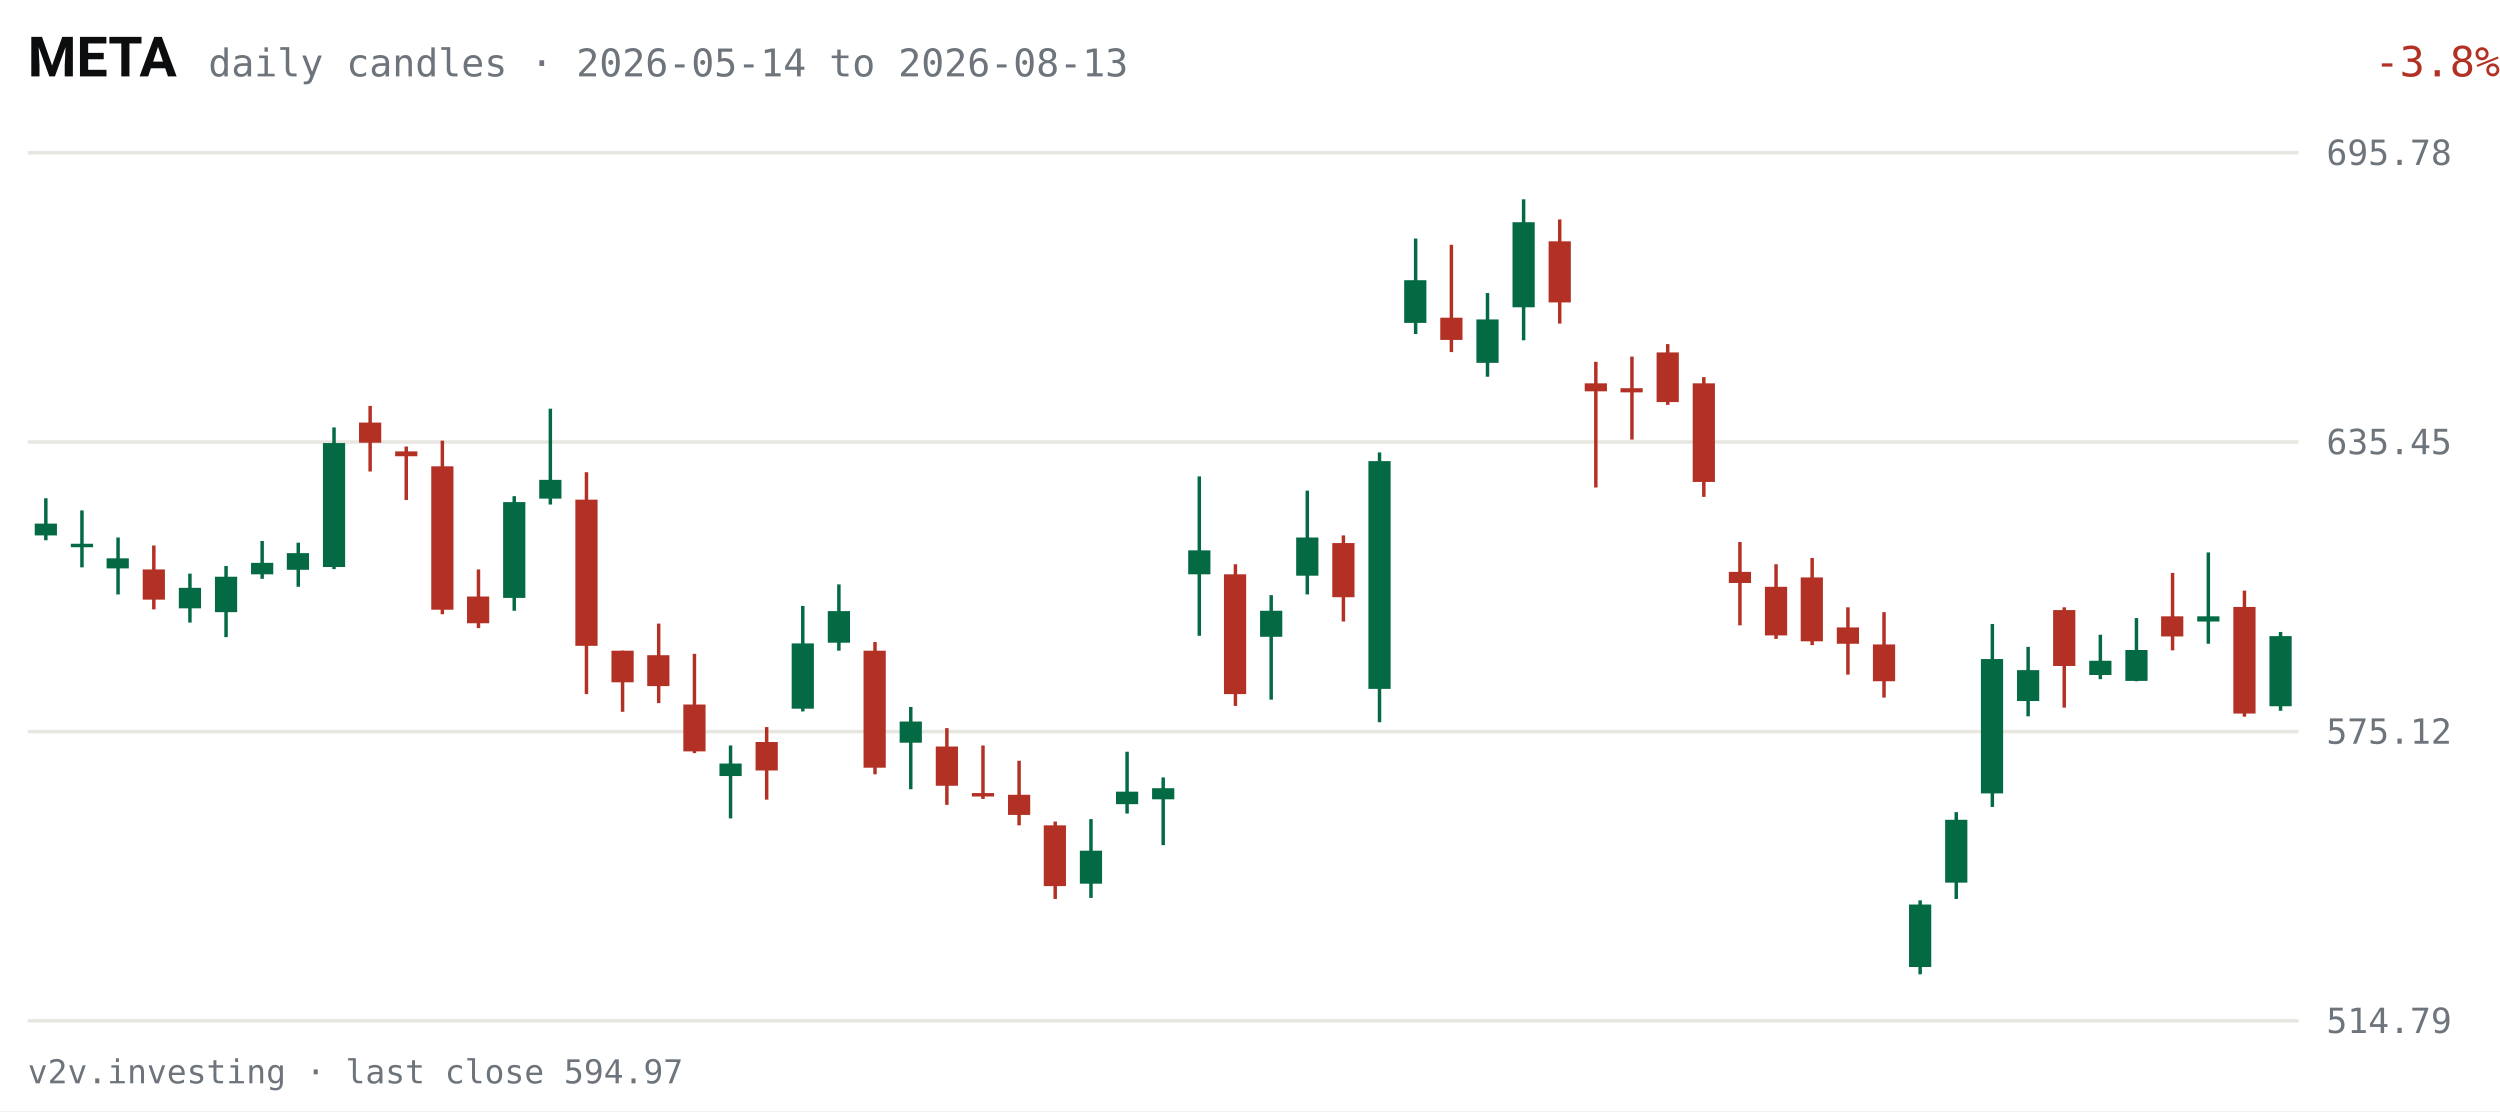
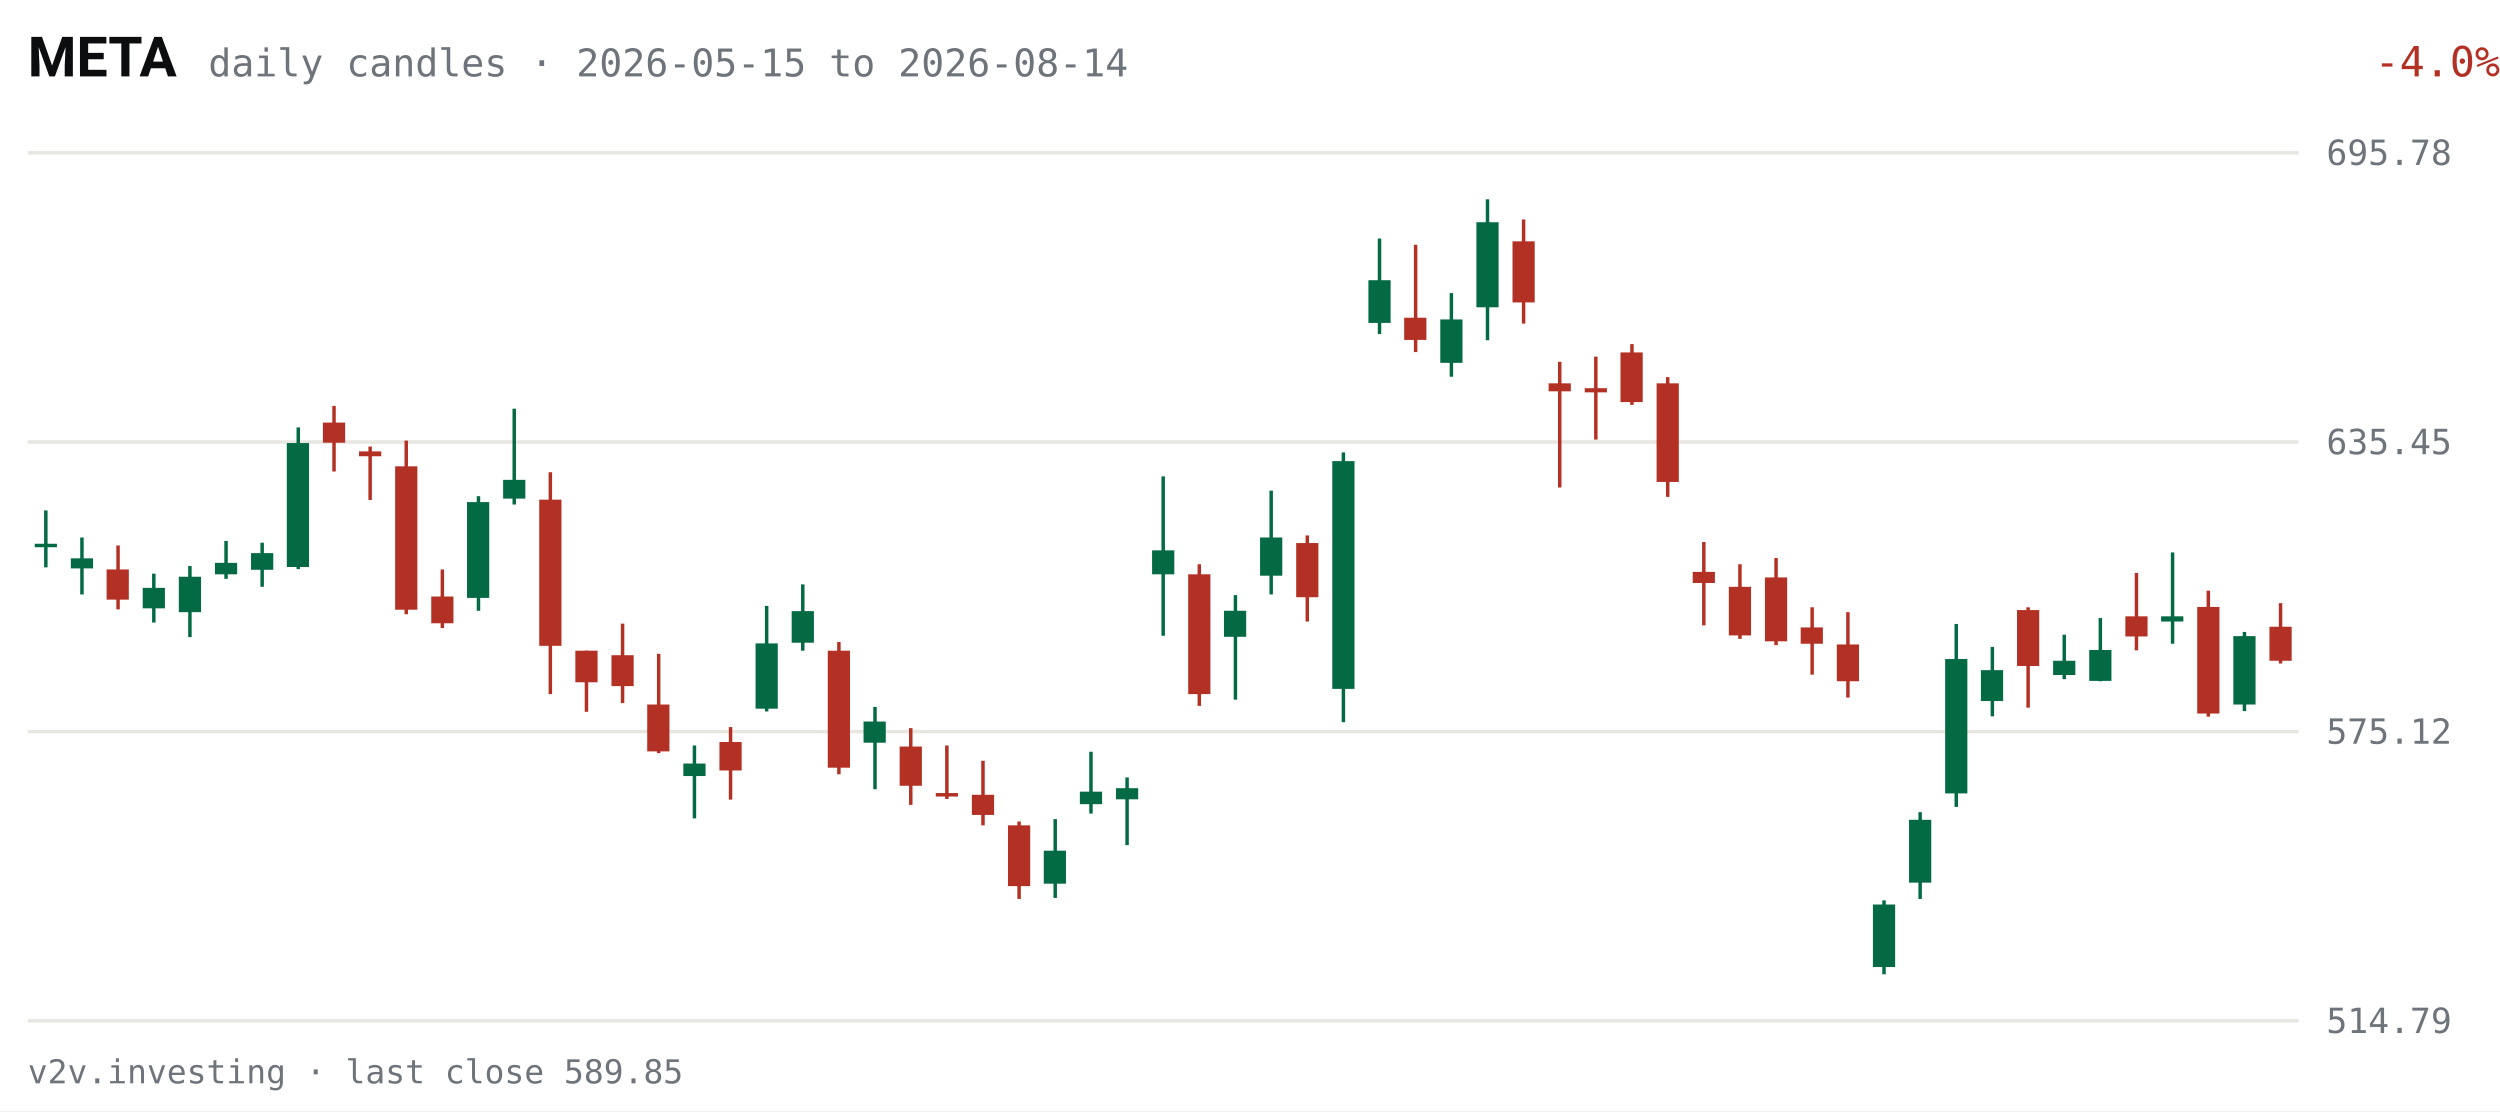
<svg xmlns="http://www.w3.org/2000/svg" viewBox="0 0 720 320" width="720" height="320" role="img" aria-label="META daily candles, last 63 sessions">
  <rect width="720" height="320" fill="#FFFFFF" />
  <text x="8" y="22" fill="#0C0D0E" font-size="16" font-weight="600" font-family="system-ui,-apple-system,Segoe UI,Roboto,sans-serif">META</text>
-   <text x="60" y="22" fill="#6E747B" font-size="11" font-family="ui-monospace,SFMono-Regular,Menlo,Consolas,monospace">daily candles · 2026-05-14 to 2026-08-13</text>
-   <text x="670" y="22" fill="#B33124" font-size="12" text-anchor="end" font-family="ui-monospace,SFMono-Regular,Menlo,Consolas,monospace" transform="translate(50,0)">-3.8%</text>
+   <text x="60" y="22" fill="#6E747B" font-size="11" font-family="ui-monospace,SFMono-Regular,Menlo,Consolas,monospace">daily candles · 2026-05-15 to 2026-08-14</text>
+   <text x="670" y="22" fill="#B33124" font-size="12" text-anchor="end" font-family="ui-monospace,SFMono-Regular,Menlo,Consolas,monospace" transform="translate(50,0)">-4.0%</text>
  <g font-family="ui-monospace,SFMono-Regular,Menlo,Consolas,monospace">
    <line x1="8" y1="294.0" x2="662" y2="294.0" stroke="#E7E6E1" stroke-width="1" />
    <text x="670" y="297.5" fill="#6E747B" font-size="10">514.79</text>
    <line x1="8" y1="210.7" x2="662" y2="210.7" stroke="#E7E6E1" stroke-width="1" />
    <text x="670" y="214.2" fill="#6E747B" font-size="10">575.12</text>
    <line x1="8" y1="127.3" x2="662" y2="127.3" stroke="#E7E6E1" stroke-width="1" />
    <text x="670" y="130.8" fill="#6E747B" font-size="10">635.45</text>
    <line x1="8" y1="44.0" x2="662" y2="44.0" stroke="#E7E6E1" stroke-width="1" />
    <text x="670" y="47.5" fill="#6E747B" font-size="10">695.78</text>
-     <line x1="13.2" y1="143.5" x2="13.2" y2="155.6" stroke="#046A44" stroke-width="1" />
-     <rect x="10.0" y="150.8" width="6.4" height="3.4" fill="#046A44" />
-     <line x1="23.6" y1="147.0" x2="23.6" y2="163.4" stroke="#046A44" stroke-width="1" />
-     <rect x="20.4" y="156.6" width="6.4" height="1.0" fill="#046A44" />
-     <line x1="34.0" y1="154.8" x2="34.0" y2="171.2" stroke="#046A44" stroke-width="1" />
-     <rect x="30.7" y="160.8" width="6.4" height="2.9" fill="#046A44" />
-     <line x1="44.3" y1="157.1" x2="44.3" y2="175.5" stroke="#B33124" stroke-width="1" />
-     <rect x="41.1" y="164.0" width="6.4" height="8.7" fill="#B33124" />
-     <line x1="54.7" y1="165.2" x2="54.7" y2="179.3" stroke="#046A44" stroke-width="1" />
-     <rect x="51.5" y="169.3" width="6.4" height="5.9" fill="#046A44" />
-     <line x1="65.1" y1="163.0" x2="65.1" y2="183.5" stroke="#046A44" stroke-width="1" />
-     <rect x="61.9" y="166.1" width="6.4" height="10.2" fill="#046A44" />
-     <line x1="75.5" y1="155.8" x2="75.5" y2="166.7" stroke="#046A44" stroke-width="1" />
-     <rect x="72.3" y="162.1" width="6.4" height="3.3" fill="#046A44" />
-     <line x1="85.9" y1="156.3" x2="85.9" y2="169.0" stroke="#046A44" stroke-width="1" />
-     <rect x="82.6" y="159.3" width="6.4" height="4.8" fill="#046A44" />
-     <line x1="96.2" y1="123.1" x2="96.2" y2="163.9" stroke="#046A44" stroke-width="1" />
-     <rect x="93.0" y="127.6" width="6.4" height="35.7" fill="#046A44" />
-     <line x1="106.6" y1="116.9" x2="106.6" y2="135.8" stroke="#B33124" stroke-width="1" />
-     <rect x="103.4" y="121.7" width="6.4" height="5.8" fill="#B33124" />
-     <line x1="117.0" y1="128.6" x2="117.0" y2="144.0" stroke="#B33124" stroke-width="1" />
-     <rect x="113.8" y="130.0" width="6.4" height="1.4" fill="#B33124" />
-     <line x1="127.4" y1="126.9" x2="127.4" y2="176.9" stroke="#B33124" stroke-width="1" />
-     <rect x="124.2" y="134.3" width="6.4" height="41.3" fill="#B33124" />
-     <line x1="137.8" y1="164.0" x2="137.8" y2="180.9" stroke="#B33124" stroke-width="1" />
-     <rect x="134.5" y="171.8" width="6.4" height="7.7" fill="#B33124" />
-     <line x1="148.1" y1="142.9" x2="148.1" y2="175.9" stroke="#046A44" stroke-width="1" />
-     <rect x="144.9" y="144.6" width="6.4" height="27.6" fill="#046A44" />
-     <line x1="158.5" y1="117.7" x2="158.5" y2="145.3" stroke="#046A44" stroke-width="1" />
-     <rect x="155.3" y="138.2" width="6.4" height="5.4" fill="#046A44" />
-     <line x1="168.9" y1="136.0" x2="168.9" y2="199.9" stroke="#B33124" stroke-width="1" />
-     <rect x="165.7" y="143.9" width="6.4" height="42.1" fill="#B33124" />
-     <line x1="179.3" y1="187.4" x2="179.3" y2="205.0" stroke="#B33124" stroke-width="1" />
-     <rect x="176.1" y="187.4" width="6.4" height="9.1" fill="#B33124" />
-     <line x1="189.7" y1="179.6" x2="189.7" y2="202.5" stroke="#B33124" stroke-width="1" />
-     <rect x="186.4" y="188.7" width="6.4" height="8.9" fill="#B33124" />
-     <line x1="200.0" y1="188.3" x2="200.0" y2="216.9" stroke="#B33124" stroke-width="1" />
-     <rect x="196.8" y="202.9" width="6.4" height="13.5" fill="#B33124" />
-     <line x1="210.4" y1="214.7" x2="210.4" y2="235.7" stroke="#046A44" stroke-width="1" />
-     <rect x="207.2" y="219.9" width="6.4" height="3.6" fill="#046A44" />
-     <line x1="220.8" y1="209.4" x2="220.8" y2="230.3" stroke="#B33124" stroke-width="1" />
-     <rect x="217.6" y="213.7" width="6.4" height="8.2" fill="#B33124" />
-     <line x1="231.2" y1="174.5" x2="231.2" y2="204.9" stroke="#046A44" stroke-width="1" />
-     <rect x="228.0" y="185.3" width="6.4" height="18.8" fill="#046A44" />
-     <line x1="241.6" y1="168.3" x2="241.6" y2="187.4" stroke="#046A44" stroke-width="1" />
-     <rect x="238.4" y="176.0" width="6.4" height="9.1" fill="#046A44" />
-     <line x1="252.0" y1="184.9" x2="252.0" y2="223.0" stroke="#B33124" stroke-width="1" />
-     <rect x="248.7" y="187.4" width="6.4" height="33.7" fill="#B33124" />
-     <line x1="262.3" y1="203.6" x2="262.3" y2="227.3" stroke="#046A44" stroke-width="1" />
-     <rect x="259.1" y="207.8" width="6.4" height="6.1" fill="#046A44" />
-     <line x1="272.7" y1="209.7" x2="272.7" y2="231.8" stroke="#B33124" stroke-width="1" />
-     <rect x="269.5" y="215.0" width="6.4" height="11.3" fill="#B33124" />
-     <line x1="283.1" y1="214.7" x2="283.1" y2="230.1" stroke="#B33124" stroke-width="1" />
-     <rect x="279.9" y="228.4" width="6.4" height="1.0" fill="#B33124" />
-     <line x1="293.5" y1="219.1" x2="293.5" y2="237.7" stroke="#B33124" stroke-width="1" />
-     <rect x="290.3" y="228.9" width="6.4" height="5.8" fill="#B33124" />
-     <line x1="303.9" y1="236.6" x2="303.9" y2="258.9" stroke="#B33124" stroke-width="1" />
-     <rect x="300.6" y="237.7" width="6.4" height="17.5" fill="#B33124" />
-     <line x1="314.2" y1="235.9" x2="314.2" y2="258.6" stroke="#046A44" stroke-width="1" />
-     <rect x="311.0" y="245.0" width="6.4" height="9.5" fill="#046A44" />
-     <line x1="324.6" y1="216.5" x2="324.6" y2="234.3" stroke="#046A44" stroke-width="1" />
-     <rect x="321.4" y="228.0" width="6.4" height="3.6" fill="#046A44" />
-     <line x1="335.0" y1="223.9" x2="335.0" y2="243.4" stroke="#046A44" stroke-width="1" />
-     <rect x="331.8" y="227.0" width="6.4" height="3.2" fill="#046A44" />
-     <line x1="345.4" y1="137.2" x2="345.4" y2="183.1" stroke="#046A44" stroke-width="1" />
-     <rect x="342.2" y="158.5" width="6.4" height="6.9" fill="#046A44" />
-     <line x1="355.8" y1="162.5" x2="355.8" y2="203.3" stroke="#B33124" stroke-width="1" />
-     <rect x="352.5" y="165.4" width="6.4" height="34.5" fill="#B33124" />
-     <line x1="366.1" y1="171.4" x2="366.1" y2="201.5" stroke="#046A44" stroke-width="1" />
-     <rect x="362.9" y="175.9" width="6.4" height="7.5" fill="#046A44" />
-     <line x1="376.5" y1="141.3" x2="376.5" y2="171.2" stroke="#046A44" stroke-width="1" />
-     <rect x="373.3" y="154.8" width="6.4" height="11.0" fill="#046A44" />
-     <line x1="386.9" y1="154.2" x2="386.9" y2="179.0" stroke="#B33124" stroke-width="1" />
-     <rect x="383.7" y="156.4" width="6.4" height="15.6" fill="#B33124" />
-     <line x1="397.3" y1="130.3" x2="397.3" y2="208.0" stroke="#046A44" stroke-width="1" />
-     <rect x="394.1" y="132.8" width="6.4" height="65.6" fill="#046A44" />
-     <line x1="407.7" y1="68.7" x2="407.7" y2="96.2" stroke="#046A44" stroke-width="1" />
-     <rect x="404.4" y="80.7" width="6.4" height="12.3" fill="#046A44" />
-     <line x1="418.0" y1="70.5" x2="418.0" y2="101.4" stroke="#B33124" stroke-width="1" />
-     <rect x="414.8" y="91.5" width="6.4" height="6.4" fill="#B33124" />
-     <line x1="428.4" y1="84.4" x2="428.4" y2="108.5" stroke="#046A44" stroke-width="1" />
-     <rect x="425.2" y="92.0" width="6.4" height="12.5" fill="#046A44" />
-     <line x1="438.8" y1="57.4" x2="438.8" y2="98.0" stroke="#046A44" stroke-width="1" />
-     <rect x="435.6" y="64.0" width="6.4" height="24.5" fill="#046A44" />
-     <line x1="449.2" y1="63.2" x2="449.2" y2="93.2" stroke="#B33124" stroke-width="1" />
-     <rect x="446.0" y="69.5" width="6.4" height="17.6" fill="#B33124" />
-     <line x1="459.6" y1="104.2" x2="459.6" y2="140.4" stroke="#B33124" stroke-width="1" />
-     <rect x="456.4" y="110.4" width="6.4" height="2.3" fill="#B33124" />
-     <line x1="470.0" y1="102.7" x2="470.0" y2="126.6" stroke="#B33124" stroke-width="1" />
-     <rect x="466.7" y="111.8" width="6.4" height="1.2" fill="#B33124" />
-     <line x1="480.3" y1="99.1" x2="480.3" y2="116.6" stroke="#B33124" stroke-width="1" />
-     <rect x="477.1" y="101.5" width="6.4" height="14.3" fill="#B33124" />
-     <line x1="490.7" y1="108.6" x2="490.7" y2="143.1" stroke="#B33124" stroke-width="1" />
-     <rect x="487.5" y="110.4" width="6.4" height="28.4" fill="#B33124" />
-     <line x1="501.1" y1="156.1" x2="501.1" y2="180.1" stroke="#B33124" stroke-width="1" />
-     <rect x="497.9" y="164.7" width="6.4" height="3.2" fill="#B33124" />
-     <line x1="511.5" y1="162.5" x2="511.5" y2="184.0" stroke="#B33124" stroke-width="1" />
-     <rect x="508.3" y="169.0" width="6.4" height="14.0" fill="#B33124" />
-     <line x1="521.9" y1="160.7" x2="521.9" y2="185.8" stroke="#B33124" stroke-width="1" />
-     <rect x="518.6" y="166.3" width="6.4" height="18.4" fill="#B33124" />
-     <line x1="532.2" y1="174.9" x2="532.2" y2="194.3" stroke="#B33124" stroke-width="1" />
-     <rect x="529.0" y="180.7" width="6.4" height="4.7" fill="#B33124" />
-     <line x1="542.6" y1="176.3" x2="542.6" y2="200.9" stroke="#B33124" stroke-width="1" />
-     <rect x="539.4" y="185.6" width="6.4" height="10.6" fill="#B33124" />
-     <line x1="553.0" y1="259.3" x2="553.0" y2="280.6" stroke="#046A44" stroke-width="1" />
-     <rect x="549.8" y="260.5" width="6.4" height="18.0" fill="#046A44" />
-     <line x1="563.4" y1="233.9" x2="563.4" y2="258.9" stroke="#046A44" stroke-width="1" />
-     <rect x="560.2" y="236.1" width="6.4" height="18.1" fill="#046A44" />
-     <line x1="573.8" y1="179.7" x2="573.8" y2="232.4" stroke="#046A44" stroke-width="1" />
-     <rect x="570.5" y="189.8" width="6.4" height="38.7" fill="#046A44" />
-     <line x1="584.1" y1="186.3" x2="584.1" y2="206.3" stroke="#046A44" stroke-width="1" />
-     <rect x="580.9" y="193.0" width="6.4" height="8.9" fill="#046A44" />
-     <line x1="594.5" y1="174.9" x2="594.5" y2="203.8" stroke="#B33124" stroke-width="1" />
-     <rect x="591.3" y="175.7" width="6.4" height="16.1" fill="#B33124" />
-     <line x1="604.9" y1="182.8" x2="604.9" y2="195.6" stroke="#046A44" stroke-width="1" />
-     <rect x="601.7" y="190.3" width="6.4" height="4.1" fill="#046A44" />
-     <line x1="615.3" y1="178.0" x2="615.3" y2="196.2" stroke="#046A44" stroke-width="1" />
-     <rect x="612.1" y="187.2" width="6.4" height="8.9" fill="#046A44" />
-     <line x1="625.7" y1="165.0" x2="625.7" y2="187.3" stroke="#B33124" stroke-width="1" />
-     <rect x="622.4" y="177.5" width="6.4" height="5.8" fill="#B33124" />
-     <line x1="636.0" y1="159.1" x2="636.0" y2="185.4" stroke="#046A44" stroke-width="1" />
-     <rect x="632.8" y="177.5" width="6.4" height="1.5" fill="#046A44" />
-     <line x1="646.4" y1="170.1" x2="646.4" y2="206.4" stroke="#B33124" stroke-width="1" />
-     <rect x="643.2" y="174.8" width="6.4" height="30.7" fill="#B33124" />
-     <line x1="656.8" y1="182.0" x2="656.8" y2="204.7" stroke="#046A44" stroke-width="1" />
-     <rect x="653.6" y="183.2" width="6.4" height="20.2" fill="#046A44" />
+     <line x1="13.2" y1="147.0" x2="13.2" y2="163.4" stroke="#046A44" stroke-width="1" />
+     <rect x="10.0" y="156.6" width="6.4" height="1.0" fill="#046A44" />
+     <line x1="23.6" y1="154.8" x2="23.6" y2="171.2" stroke="#046A44" stroke-width="1" />
+     <rect x="20.4" y="160.8" width="6.4" height="2.9" fill="#046A44" />
+     <line x1="34.0" y1="157.1" x2="34.0" y2="175.5" stroke="#B33124" stroke-width="1" />
+     <rect x="30.7" y="164.0" width="6.4" height="8.7" fill="#B33124" />
+     <line x1="44.3" y1="165.2" x2="44.3" y2="179.3" stroke="#046A44" stroke-width="1" />
+     <rect x="41.1" y="169.3" width="6.4" height="5.9" fill="#046A44" />
+     <line x1="54.7" y1="163.0" x2="54.7" y2="183.5" stroke="#046A44" stroke-width="1" />
+     <rect x="51.5" y="166.1" width="6.4" height="10.2" fill="#046A44" />
+     <line x1="65.1" y1="155.8" x2="65.1" y2="166.7" stroke="#046A44" stroke-width="1" />
+     <rect x="61.9" y="162.1" width="6.4" height="3.3" fill="#046A44" />
+     <line x1="75.5" y1="156.3" x2="75.5" y2="169.0" stroke="#046A44" stroke-width="1" />
+     <rect x="72.3" y="159.3" width="6.4" height="4.8" fill="#046A44" />
+     <line x1="85.9" y1="123.1" x2="85.9" y2="163.9" stroke="#046A44" stroke-width="1" />
+     <rect x="82.6" y="127.6" width="6.4" height="35.7" fill="#046A44" />
+     <line x1="96.2" y1="116.9" x2="96.2" y2="135.8" stroke="#B33124" stroke-width="1" />
+     <rect x="93.0" y="121.7" width="6.4" height="5.8" fill="#B33124" />
+     <line x1="106.6" y1="128.6" x2="106.6" y2="144.0" stroke="#B33124" stroke-width="1" />
+     <rect x="103.4" y="130.0" width="6.4" height="1.4" fill="#B33124" />
+     <line x1="117.0" y1="126.9" x2="117.0" y2="176.9" stroke="#B33124" stroke-width="1" />
+     <rect x="113.8" y="134.3" width="6.4" height="41.3" fill="#B33124" />
+     <line x1="127.4" y1="164.0" x2="127.4" y2="180.9" stroke="#B33124" stroke-width="1" />
+     <rect x="124.2" y="171.8" width="6.4" height="7.7" fill="#B33124" />
+     <line x1="137.8" y1="142.9" x2="137.8" y2="175.9" stroke="#046A44" stroke-width="1" />
+     <rect x="134.5" y="144.6" width="6.4" height="27.6" fill="#046A44" />
+     <line x1="148.1" y1="117.7" x2="148.1" y2="145.3" stroke="#046A44" stroke-width="1" />
+     <rect x="144.9" y="138.2" width="6.4" height="5.4" fill="#046A44" />
+     <line x1="158.5" y1="136.0" x2="158.5" y2="199.9" stroke="#B33124" stroke-width="1" />
+     <rect x="155.3" y="143.9" width="6.4" height="42.1" fill="#B33124" />
+     <line x1="168.9" y1="187.4" x2="168.9" y2="205.0" stroke="#B33124" stroke-width="1" />
+     <rect x="165.7" y="187.4" width="6.4" height="9.1" fill="#B33124" />
+     <line x1="179.3" y1="179.6" x2="179.3" y2="202.5" stroke="#B33124" stroke-width="1" />
+     <rect x="176.1" y="188.7" width="6.4" height="8.9" fill="#B33124" />
+     <line x1="189.7" y1="188.3" x2="189.7" y2="216.9" stroke="#B33124" stroke-width="1" />
+     <rect x="186.4" y="202.9" width="6.4" height="13.5" fill="#B33124" />
+     <line x1="200.0" y1="214.7" x2="200.0" y2="235.7" stroke="#046A44" stroke-width="1" />
+     <rect x="196.8" y="219.9" width="6.4" height="3.6" fill="#046A44" />
+     <line x1="210.4" y1="209.4" x2="210.4" y2="230.3" stroke="#B33124" stroke-width="1" />
+     <rect x="207.2" y="213.7" width="6.4" height="8.2" fill="#B33124" />
+     <line x1="220.8" y1="174.5" x2="220.8" y2="204.9" stroke="#046A44" stroke-width="1" />
+     <rect x="217.6" y="185.3" width="6.4" height="18.8" fill="#046A44" />
+     <line x1="231.2" y1="168.3" x2="231.2" y2="187.4" stroke="#046A44" stroke-width="1" />
+     <rect x="228.0" y="176.0" width="6.4" height="9.1" fill="#046A44" />
+     <line x1="241.6" y1="184.9" x2="241.6" y2="223.0" stroke="#B33124" stroke-width="1" />
+     <rect x="238.4" y="187.4" width="6.4" height="33.7" fill="#B33124" />
+     <line x1="252.0" y1="203.6" x2="252.0" y2="227.3" stroke="#046A44" stroke-width="1" />
+     <rect x="248.7" y="207.8" width="6.4" height="6.1" fill="#046A44" />
+     <line x1="262.3" y1="209.7" x2="262.3" y2="231.8" stroke="#B33124" stroke-width="1" />
+     <rect x="259.1" y="215.0" width="6.4" height="11.3" fill="#B33124" />
+     <line x1="272.7" y1="214.7" x2="272.7" y2="230.1" stroke="#B33124" stroke-width="1" />
+     <rect x="269.5" y="228.4" width="6.4" height="1.0" fill="#B33124" />
+     <line x1="283.1" y1="219.1" x2="283.1" y2="237.7" stroke="#B33124" stroke-width="1" />
+     <rect x="279.9" y="228.9" width="6.4" height="5.8" fill="#B33124" />
+     <line x1="293.5" y1="236.6" x2="293.5" y2="258.9" stroke="#B33124" stroke-width="1" />
+     <rect x="290.3" y="237.7" width="6.4" height="17.5" fill="#B33124" />
+     <line x1="303.9" y1="235.9" x2="303.9" y2="258.6" stroke="#046A44" stroke-width="1" />
+     <rect x="300.6" y="245.0" width="6.4" height="9.5" fill="#046A44" />
+     <line x1="314.2" y1="216.5" x2="314.2" y2="234.3" stroke="#046A44" stroke-width="1" />
+     <rect x="311.0" y="228.0" width="6.4" height="3.6" fill="#046A44" />
+     <line x1="324.6" y1="223.9" x2="324.6" y2="243.4" stroke="#046A44" stroke-width="1" />
+     <rect x="321.4" y="227.0" width="6.4" height="3.2" fill="#046A44" />
+     <line x1="335.0" y1="137.2" x2="335.0" y2="183.1" stroke="#046A44" stroke-width="1" />
+     <rect x="331.8" y="158.5" width="6.4" height="6.9" fill="#046A44" />
+     <line x1="345.4" y1="162.5" x2="345.4" y2="203.3" stroke="#B33124" stroke-width="1" />
+     <rect x="342.2" y="165.4" width="6.4" height="34.5" fill="#B33124" />
+     <line x1="355.8" y1="171.4" x2="355.8" y2="201.5" stroke="#046A44" stroke-width="1" />
+     <rect x="352.5" y="175.9" width="6.4" height="7.5" fill="#046A44" />
+     <line x1="366.1" y1="141.3" x2="366.1" y2="171.2" stroke="#046A44" stroke-width="1" />
+     <rect x="362.9" y="154.8" width="6.4" height="11.0" fill="#046A44" />
+     <line x1="376.5" y1="154.2" x2="376.5" y2="179.0" stroke="#B33124" stroke-width="1" />
+     <rect x="373.3" y="156.4" width="6.4" height="15.6" fill="#B33124" />
+     <line x1="386.9" y1="130.3" x2="386.9" y2="208.0" stroke="#046A44" stroke-width="1" />
+     <rect x="383.7" y="132.8" width="6.4" height="65.6" fill="#046A44" />
+     <line x1="397.3" y1="68.7" x2="397.3" y2="96.2" stroke="#046A44" stroke-width="1" />
+     <rect x="394.1" y="80.7" width="6.4" height="12.3" fill="#046A44" />
+     <line x1="407.7" y1="70.5" x2="407.7" y2="101.4" stroke="#B33124" stroke-width="1" />
+     <rect x="404.4" y="91.5" width="6.4" height="6.4" fill="#B33124" />
+     <line x1="418.0" y1="84.4" x2="418.0" y2="108.5" stroke="#046A44" stroke-width="1" />
+     <rect x="414.8" y="92.0" width="6.4" height="12.5" fill="#046A44" />
+     <line x1="428.4" y1="57.4" x2="428.4" y2="98.0" stroke="#046A44" stroke-width="1" />
+     <rect x="425.2" y="64.0" width="6.4" height="24.5" fill="#046A44" />
+     <line x1="438.8" y1="63.2" x2="438.8" y2="93.2" stroke="#B33124" stroke-width="1" />
+     <rect x="435.6" y="69.5" width="6.4" height="17.6" fill="#B33124" />
+     <line x1="449.2" y1="104.2" x2="449.2" y2="140.4" stroke="#B33124" stroke-width="1" />
+     <rect x="446.0" y="110.4" width="6.4" height="2.3" fill="#B33124" />
+     <line x1="459.6" y1="102.7" x2="459.6" y2="126.6" stroke="#B33124" stroke-width="1" />
+     <rect x="456.4" y="111.8" width="6.4" height="1.2" fill="#B33124" />
+     <line x1="470.0" y1="99.1" x2="470.0" y2="116.6" stroke="#B33124" stroke-width="1" />
+     <rect x="466.7" y="101.5" width="6.4" height="14.3" fill="#B33124" />
+     <line x1="480.3" y1="108.6" x2="480.3" y2="143.1" stroke="#B33124" stroke-width="1" />
+     <rect x="477.1" y="110.4" width="6.4" height="28.4" fill="#B33124" />
+     <line x1="490.7" y1="156.1" x2="490.7" y2="180.1" stroke="#B33124" stroke-width="1" />
+     <rect x="487.5" y="164.7" width="6.4" height="3.2" fill="#B33124" />
+     <line x1="501.1" y1="162.5" x2="501.1" y2="184.0" stroke="#B33124" stroke-width="1" />
+     <rect x="497.9" y="169.0" width="6.4" height="14.0" fill="#B33124" />
+     <line x1="511.5" y1="160.7" x2="511.5" y2="185.8" stroke="#B33124" stroke-width="1" />
+     <rect x="508.3" y="166.3" width="6.4" height="18.4" fill="#B33124" />
+     <line x1="521.9" y1="174.9" x2="521.9" y2="194.3" stroke="#B33124" stroke-width="1" />
+     <rect x="518.6" y="180.7" width="6.4" height="4.7" fill="#B33124" />
+     <line x1="532.2" y1="176.3" x2="532.2" y2="200.9" stroke="#B33124" stroke-width="1" />
+     <rect x="529.0" y="185.6" width="6.4" height="10.6" fill="#B33124" />
+     <line x1="542.6" y1="259.3" x2="542.6" y2="280.6" stroke="#046A44" stroke-width="1" />
+     <rect x="539.4" y="260.5" width="6.4" height="18.0" fill="#046A44" />
+     <line x1="553.0" y1="233.9" x2="553.0" y2="258.9" stroke="#046A44" stroke-width="1" />
+     <rect x="549.8" y="236.1" width="6.4" height="18.1" fill="#046A44" />
+     <line x1="563.4" y1="179.7" x2="563.4" y2="232.4" stroke="#046A44" stroke-width="1" />
+     <rect x="560.2" y="189.8" width="6.4" height="38.7" fill="#046A44" />
+     <line x1="573.8" y1="186.3" x2="573.8" y2="206.3" stroke="#046A44" stroke-width="1" />
+     <rect x="570.5" y="193.0" width="6.4" height="8.9" fill="#046A44" />
+     <line x1="584.1" y1="174.9" x2="584.1" y2="203.8" stroke="#B33124" stroke-width="1" />
+     <rect x="580.9" y="175.7" width="6.4" height="16.1" fill="#B33124" />
+     <line x1="594.5" y1="182.8" x2="594.5" y2="195.6" stroke="#046A44" stroke-width="1" />
+     <rect x="591.3" y="190.3" width="6.4" height="4.1" fill="#046A44" />
+     <line x1="604.9" y1="178.0" x2="604.9" y2="196.2" stroke="#046A44" stroke-width="1" />
+     <rect x="601.7" y="187.2" width="6.4" height="8.9" fill="#046A44" />
+     <line x1="615.3" y1="165.0" x2="615.3" y2="187.3" stroke="#B33124" stroke-width="1" />
+     <rect x="612.1" y="177.5" width="6.4" height="5.8" fill="#B33124" />
+     <line x1="625.7" y1="159.1" x2="625.7" y2="185.4" stroke="#046A44" stroke-width="1" />
+     <rect x="622.4" y="177.5" width="6.4" height="1.5" fill="#046A44" />
+     <line x1="636.0" y1="170.1" x2="636.0" y2="206.4" stroke="#B33124" stroke-width="1" />
+     <rect x="632.8" y="174.8" width="6.4" height="30.7" fill="#B33124" />
+     <line x1="646.4" y1="182.0" x2="646.4" y2="204.8" stroke="#046A44" stroke-width="1" />
+     <rect x="643.2" y="183.2" width="6.4" height="19.7" fill="#046A44" />
+     <line x1="656.8" y1="173.7" x2="656.8" y2="191.1" stroke="#B33124" stroke-width="1" />
+     <rect x="653.6" y="180.5" width="6.4" height="9.8" fill="#B33124" />
  </g>
-   <text x="8" y="312" fill="#6E747B" font-size="9.5" font-family="ui-monospace,SFMono-Regular,Menlo,Consolas,monospace">v2v.investing · last close 594.97</text>
+   <text x="8" y="312" fill="#6E747B" font-size="9.5" font-family="ui-monospace,SFMono-Regular,Menlo,Consolas,monospace">v2v.investing · last close 589.85</text>
</svg>
